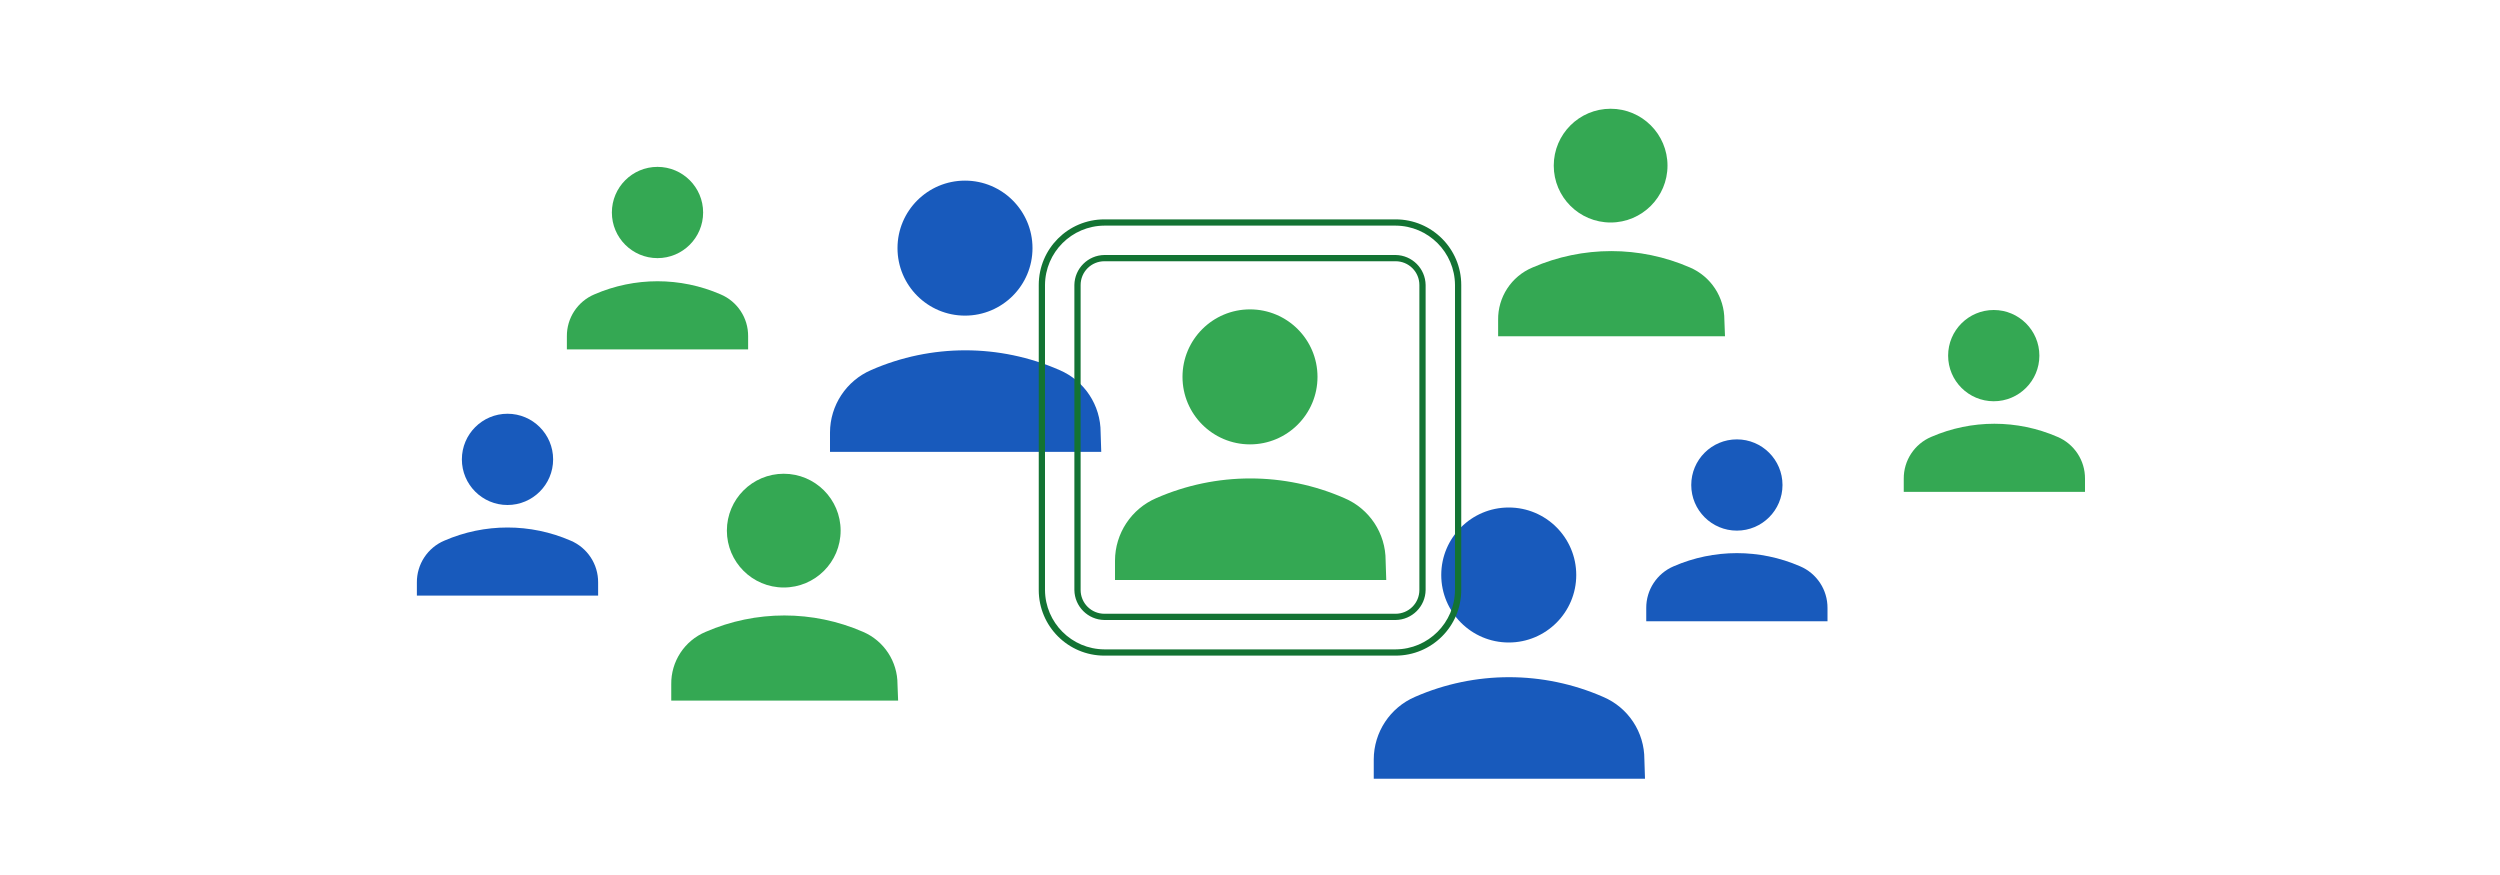
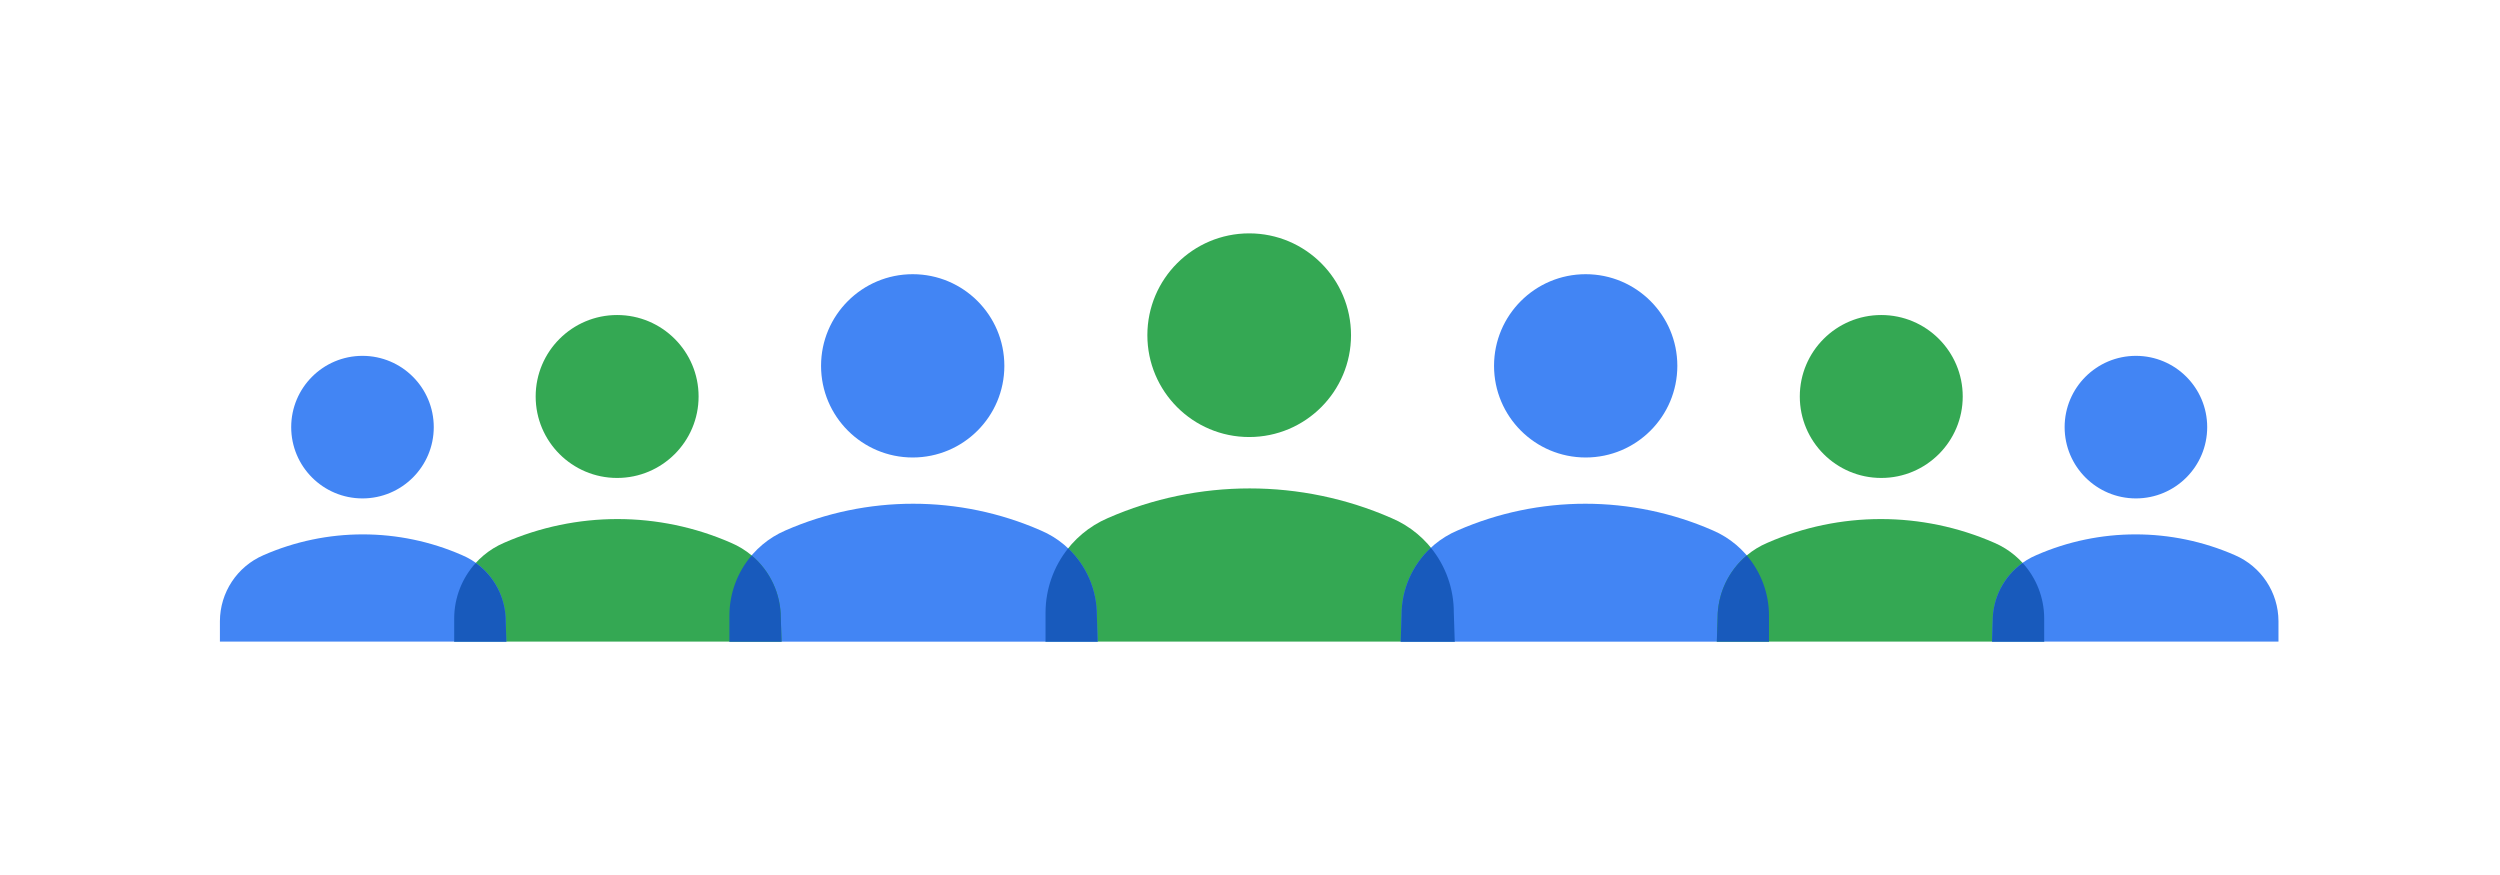
<svg xmlns="http://www.w3.org/2000/svg" viewBox="0 0 400 140">
-   <circle cx="154.4" cy="39.7" r="10.8" fill="#185abc" />
-   <path d="M176.1 69.2a10.821 10.821 0 0 0-6.6-10 37.528 37.528 0 0 0-30.1 0 10.925 10.925 0 0 0-6.6 10v3.1h43.4z" fill="#185abc" />
-   <circle cx="277.9" cy="77.6" r="7.3" fill="#185abc" />
-   <path d="M292.4 97.3a7.208 7.208 0 0 0-4.4-6.7 25.338 25.338 0 0 0-20.2 0 7.208 7.208 0 0 0-4.4 6.7v2.1h29z" fill="#185abc" />
-   <circle cx="105.2" cy="34" r="7.3" fill="#34a853" />
-   <path d="M119.7 53.8a7.208 7.208 0 0 0-4.4-6.7 25.338 25.338 0 0 0-20.2 0 7.208 7.208 0 0 0-4.4 6.7v2.1h29z" fill="#34a853" />
-   <circle cx="319" cy="56.9" r="7.3" fill="#34a853" />
-   <path d="M333.6 76.6a7.208 7.208 0 0 0-4.4-6.7 25.338 25.338 0 0 0-20.2 0 7.208 7.208 0 0 0-4.4 6.7v2.1h29z" fill="#34a853" />
-   <circle cx="81.2" cy="73.5" r="7.3" fill="#185abc" />
-   <path d="M95.7 93.2a7.208 7.208 0 0 0-4.4-6.7 25.338 25.338 0 0 0-20.2 0 7.208 7.208 0 0 0-4.4 6.7v2.1h29z" fill="#185abc" />
-   <circle cx="241.4" cy="92" r="10.8" fill="#185abc" />
-   <path d="M263.1 121.5a10.821 10.821 0 0 0-6.6-10 37.528 37.528 0 0 0-30.1 0 10.925 10.925 0 0 0-6.6 10v3.1h43.4z" fill="#185abc" />
-   <circle cx="125.4" cy="84.9" r="9.1" fill="#34a853" />
-   <path d="M143.6 109.5a9.11 9.11 0 0 0-5.5-8.4 31.552 31.552 0 0 0-25.2 0 8.957 8.957 0 0 0-5.5 8.4v2.6h36.3z" fill="#34a853" />
-   <circle cx="257.7" cy="26.5" r="9.1" fill="#34a853" />
-   <path d="M275.9 51.2a9.11 9.11 0 0 0-5.5-8.4 31.552 31.552 0 0 0-25.2 0 8.957 8.957 0 0 0-5.5 8.4v2.6H276z" fill="#34a853" />
-   <circle cx="200" cy="60.3" r="10.8" fill="#34a853" />
-   <path d="M221.7 89.7a10.821 10.821 0 0 0-6.6-10 37.528 37.528 0 0 0-30.1 0 10.925 10.925 0 0 0-6.6 10v3.1h43.4z" fill="#34a853" />
-   <path d="M223.3 104.9h-46.6a10.499 10.499 0 0 1-10.5-10.5V45.6a10.499 10.499 0 0 1 10.5-10.5h46.6a10.499 10.499 0 0 1 10.5 10.5v48.8a10.499 10.499 0 0 1-10.5 10.5zm-46.6-68.8a9.56 9.56 0 0 0-9.5 9.5v48.8a9.56 9.56 0 0 0 9.5 9.5h46.6a9.56 9.56 0 0 0 9.5-9.5V45.6a9.56 9.56 0 0 0-9.5-9.5zm46.6 63.1h-46.6a4.867 4.867 0 0 1-4.8-4.8V45.6a4.867 4.867 0 0 1 4.8-4.8h46.6a4.867 4.867 0 0 1 4.8 4.8v48.8a4.867 4.867 0 0 1-4.8 4.8zm0-57.4h-46.6a3.798 3.798 0 0 0-3.8 3.8v48.8a3.798 3.798 0 0 0 3.8 3.8h46.6a3.798 3.798 0 0 0 3.8-3.8V45.6a3.798 3.798 0 0 0-3.8-3.8z" fill="#137333" />
+   <circle cx="199.871" cy="53.632" r="16.293" fill="#34a853" />
+   <path d="M232.608 97.985a16.325 16.325 0 0 0-9.957-15.086 56.615 56.615 0 0 0-45.409 0 16.482 16.482 0 0 0-9.956 15.086v4.676h65.473z" fill="#34a853" />
+   <circle cx="146.033" cy="58.535" r="14.664" fill="#4285f4" />
+   <path d="M175.496 98.452a14.692 14.692 0 0 0-8.961-13.577 50.953 50.953 0 0 0-40.869 0 14.834 14.834 0 0 0-8.96 13.577v4.21h58.925z" fill="#4285f4" />
+   <path d="M170.904 87.74a16.474 16.474 0 0 0-3.618 10.245v4.676h8.345l-.135-4.209a14.708 14.708 0 0 0-4.592-10.712z" fill="#185abc" />
+   <circle cx="98.741" cy="63.438" r="13.034" fill="#34a853" />
+   <path d="M124.93 98.92a13.06 13.06 0 0 0-7.965-12.069 45.292 45.292 0 0 0-36.327 0 13.186 13.186 0 0 0-7.966 12.069v3.741h52.38z" fill="#34a853" />
+   <path d="M120.26 88.869a14.838 14.838 0 0 0-3.555 9.583v4.21h8.346l-.12-3.742a13.07 13.07 0 0 0-4.67-10.051z" fill="#185abc" />
+   <circle cx="57.997" cy="68.341" r="11.405" fill="#4285f4" />
+   <path d="M80.913 99.388a11.427 11.427 0 0 0-6.97-10.56 39.63 39.63 0 0 0-31.787 0 11.537 11.537 0 0 0-6.97 10.56v3.273h45.832z" fill="#4285f4" />
+   <path d="M76.114 90.079a13.198 13.198 0 0 0-3.442 8.841v3.741h8.346l-.105-3.273a11.407 11.407 0 0 0-4.799-9.31z" fill="#185abc" />
+   <circle cx="253.71" cy="58.535" r="14.664" fill="#4285f4" />
+   <path d="M224.247 98.452a14.692 14.692 0 0 1 8.961-13.577 50.953 50.953 0 0 1 40.869 0 14.834 14.834 0 0 1 8.96 13.577v4.21h-58.925z" fill="#4285f4" />
+   <path d="M228.947 87.642a14.704 14.704 0 0 0-4.7 10.81l-.135 4.21h8.647l-.15-4.677a16.36 16.36 0 0 0-3.662-10.343z" fill="#185abc" />
+   <circle cx="301.002" cy="63.438" r="13.034" fill="#34a853" />
+   <path d="M274.813 98.92a13.06 13.06 0 0 1 7.965-12.069 45.292 45.292 0 0 1 36.327 0 13.186 13.186 0 0 1 7.966 12.069v3.741h-52.38z" fill="#34a853" />
+   <path d="M279.482 88.869a13.071 13.071 0 0 0-4.67 10.051l-.12 3.741h8.346v-4.209a14.837 14.837 0 0 0-3.556-9.583z" fill="#185abc" />
+   <circle cx="341.746" cy="68.341" r="11.405" fill="#4285f4" />
+   <path d="M318.83 99.388a11.427 11.427 0 0 1 6.97-10.56 39.63 39.63 0 0 1 31.786 0 11.537 11.537 0 0 1 6.97 10.56v3.273h-45.831z" fill="#4285f4" />
+   <path d="M323.629 90.079a11.407 11.407 0 0 0-4.799 9.309l-.105 3.273h8.346V98.92a13.198 13.198 0 0 0-3.442-8.841z" fill="#185abc" />
</svg>
